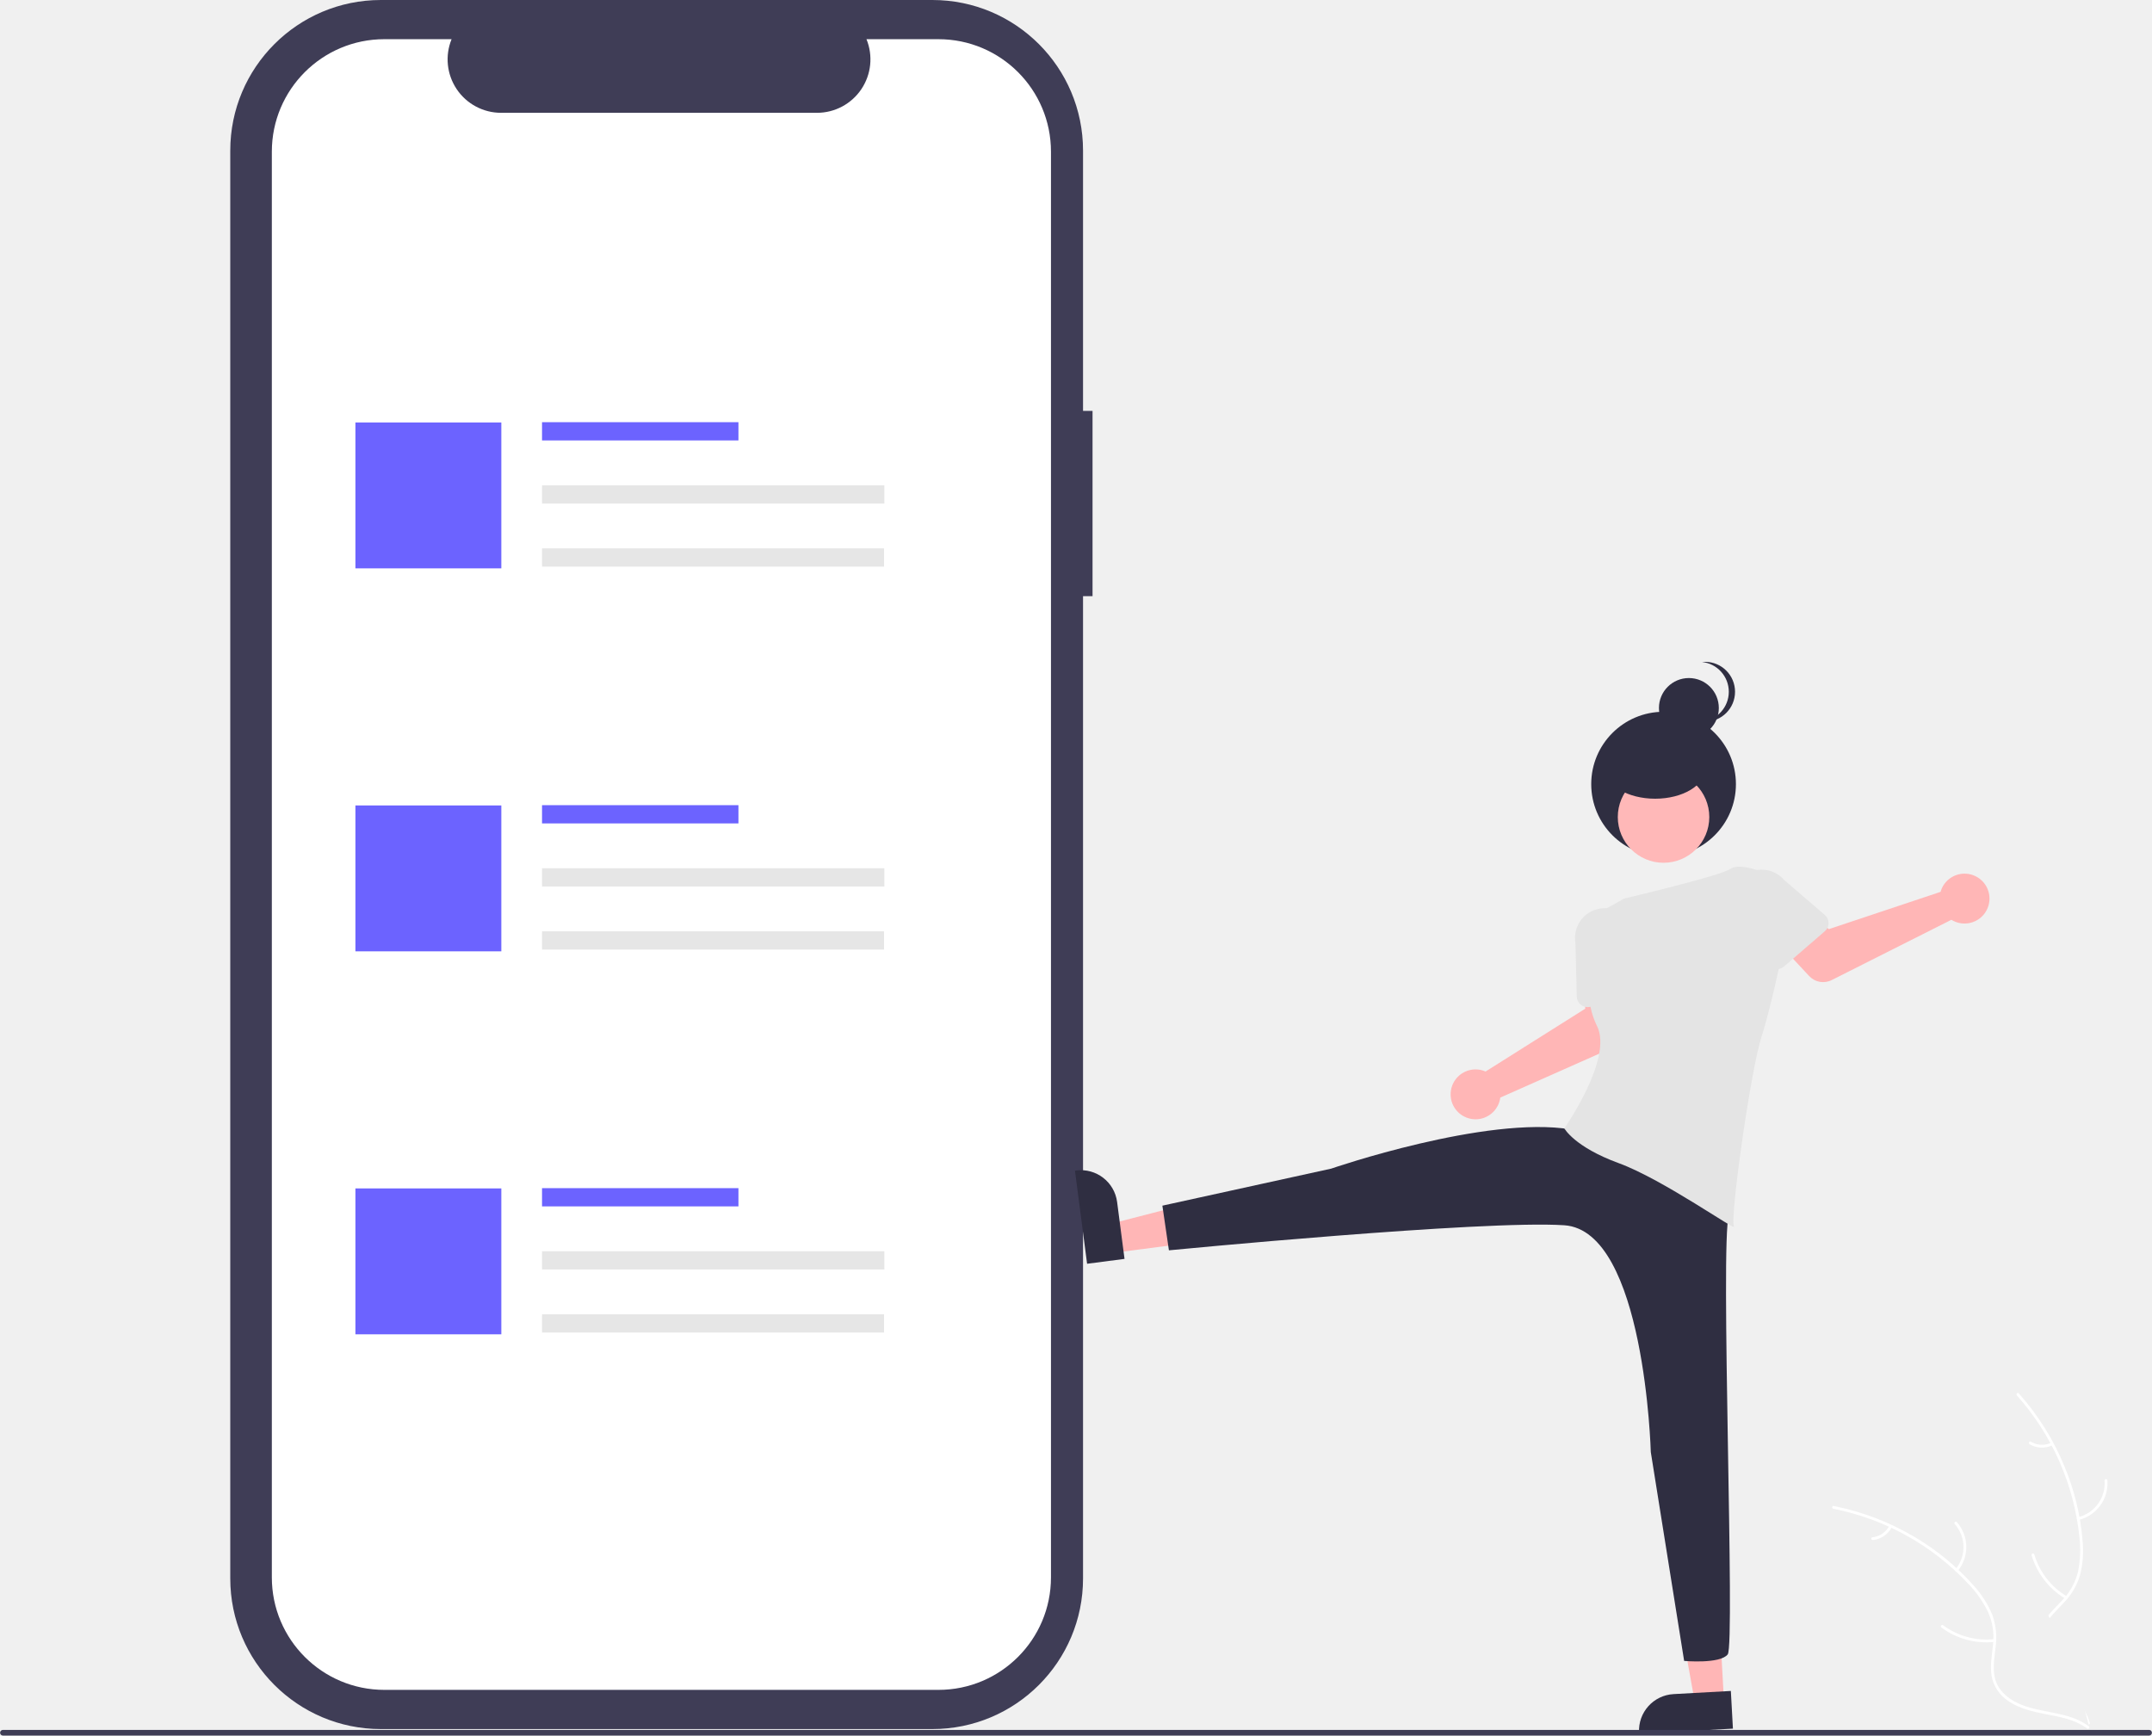
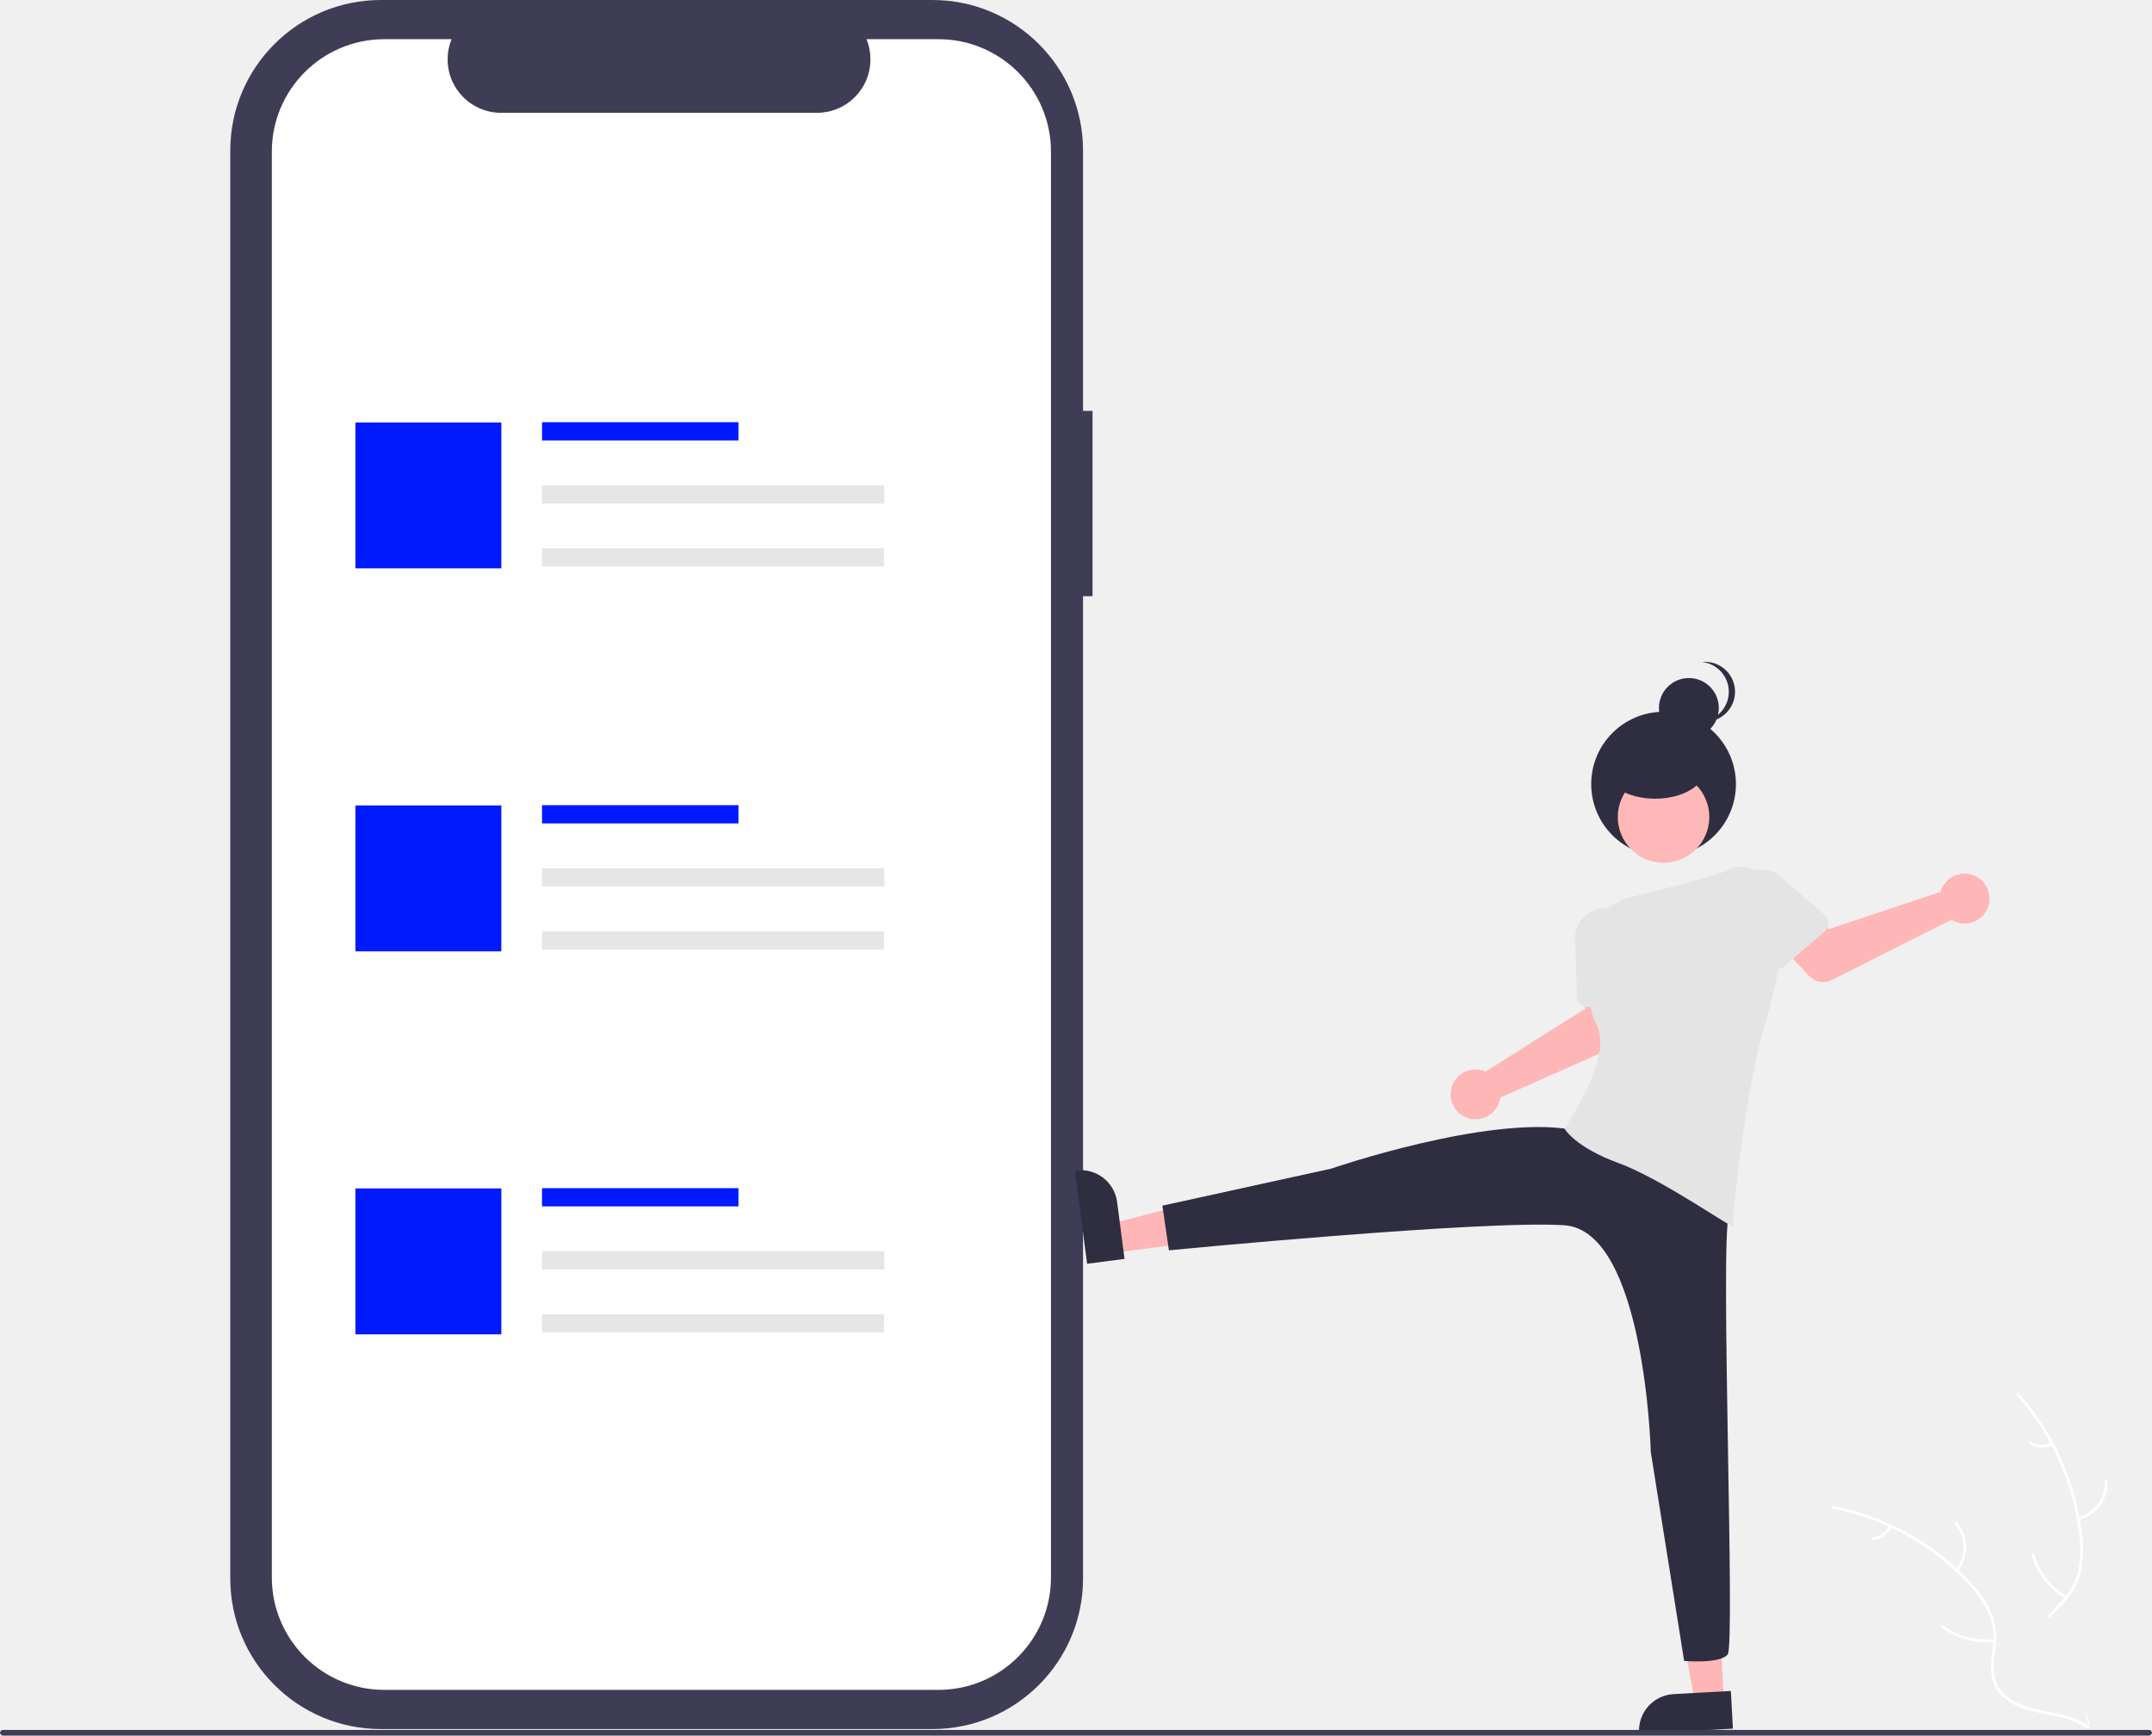
<svg xmlns="http://www.w3.org/2000/svg" id="ab417dfc-6aee-4864-9cf8-52df03cfbca4" data-name="Layer 1" width="905.675" height="730.519" viewBox="0 0 905.675 730.519">
  <path d="M1041.519,733.238c-3.318-26.678-19.851-52.964-45.294-61.646a123.863,123.863,0,0,1-.006,85.04c-3.91,10.575-9.359,21.93-5.682,32.589,2.288,6.632,7.886,11.706,14.142,14.878,6.257,3.173,13.202,4.685,20.059,6.167l1.35,1.116C1036.974,786.802,1044.837,759.916,1041.519,733.238Z" transform="translate(-147.1623 -84.74059)" fill="#f0f0f0" />
  <path d="M995.973,672.097a105.87,105.87,0,0,1,26.319,59.583,45.591,45.591,0,0,1-.519,14.275,26.148,26.148,0,0,1-6.503,12.128c-2.931,3.221-6.303,6.175-8.4,10.052a16.011,16.011,0,0,0-.782,13.071c1.852,5.311,5.501,9.64,9.218,13.749,4.126,4.563,8.484,9.236,10.238,15.285.213.733,1.337.36,1.125-.371-3.051-10.524-13.268-16.502-18.14-25.981-2.273-4.423-3.228-9.558-1.096-14.227,1.864-4.083,5.338-7.133,8.334-10.368a27.903,27.903,0,0,0,6.801-11.622A42.148,42.148,0,0,0,1023.633,733.47a102.712,102.712,0,0,0-7.502-31.213,107.747,107.747,0,0,0-19.374-31.048c-.507-.567-1.287.325-.784.889Z" transform="translate(-147.1623 -84.74059)" fill="#fff" />
  <path d="M1021.973,724.51a15.884,15.884,0,0,0,12.091-16.639c-.06-.76-1.244-.702-1.184.059a14.708,14.708,0,0,1-11.279,15.455c-.742.176-.366,1.3.371,1.125Z" transform="translate(-147.1623 -84.74059)" fill="#fff" />
  <path d="M1016.971,756.646a30.615,30.615,0,0,1-13.671-17.632c-.215-.732-1.34-.36-1.125.371a31.844,31.844,0,0,0,14.264,18.319c.657.39,1.186-.671.533-1.058Z" transform="translate(-147.1623 -84.74059)" fill="#fff" />
  <path d="M1010.391,692a8.991,8.991,0,0,1-8.52-.433c-.652-.398-1.18.663-.533,1.058a10.075,10.075,0,0,0,9.425.499.612.612,0,0,0,.377-.748.595.595,0,0,0-.748-.377Z" transform="translate(-147.1623 -84.74059)" fill="#fff" />
  <path d="M918.672,719.243c.4.26.8.52,1.2.79a118.408,118.408,0,0,1,15.14,11.82c.37.33.74.67,1.1,1.01a124.827,124.827,0,0,1,27.11,37.11,121.222,121.222,0,0,1,6.64,17.18c2.45,8.13,4.46,17.14,9.31,23.79a20.795,20.795,0,0,0,1.62,2h43.83c.1-.05.2-.09.3-.14l1.75.08c-.07-.31-.15-.63-.22-.94-.04-.18-.09-.36-.13-.54-.03-.12-.06-.24-.08-.35-.01-.04-.02-.08-.03-.11-.02-.11-.05-.21-.07-.31q-.66-2.685-1.36-5.37c0-.01,0-.01-.01-.02-3.59-13.63-8.35-27.08-15-39.38-.2-.37-.4-.75-.62-1.12a115.674,115.674,0,0,0-10.39-15.76,102.26,102.26,0,0,0-6.81-7.79,85.037,85.037,0,0,0-21.28-15.94c-15.72-8.3-33.92-11.48-50.72-6.41C919.522,718.973,919.101,719.103,918.672,719.243Z" transform="translate(-147.1623 -84.74059)" fill="#f0f0f0" />
  <path d="M918.77,719.799a105.87,105.87,0,0,1,56.888,31.728,45.591,45.591,0,0,1,8.181,11.71,26.148,26.148,0,0,1,2.109,13.599c-.401,4.336-1.314,8.725-.655,13.084a16.011,16.011,0,0,0,7.245,10.907c4.676,3.126,10.197,4.385,15.638,5.429,6.042,1.159,12.335,2.267,17.377,6.04.611.457,1.285-.517.675-.974-8.773-6.566-20.529-5.188-30.126-9.823-4.478-2.163-8.332-5.688-9.441-10.699-.97-4.382-.033-8.909.412-13.296a27.902,27.902,0,0,0-1.567-13.374,42.148,42.148,0,0,0-7.7-11.981,102.713,102.713,0,0,0-24.782-20.406,107.747,107.747,0,0,0-34.163-13.126c-.746-.148-.832,1.035-.091,1.182Z" transform="translate(-147.1623 -84.74059)" fill="#fff" />
  <path d="M971.086,745.994a15.884,15.884,0,0,0-.364-20.565c-.506-.57-1.416.189-.91.76a14.708,14.708,0,0,1,.299,19.13c-.486.587.491,1.259.974.675Z" transform="translate(-147.1623 -84.74059)" fill="#fff" />
  <path d="M986.441,774.665a30.615,30.615,0,0,1-21.531-5.847c-.613-.455-1.286.519-.675.974a31.844,31.844,0,0,0,22.418,6.039c.759-.084.543-1.25-.212-1.166Z" transform="translate(-147.1623 -84.74059)" fill="#fff" />
  <path d="M942.266,727.01a8.991,8.991,0,0,1-7.064,4.785c-.76.075-.543,1.24.212,1.166a10.075,10.075,0,0,0,7.826-5.276.612.612,0,0,0-.15-.824.595.595,0,0,0-.824.15Z" transform="translate(-147.1623 -84.74059)" fill="#fff" />
  <path d="M606.961,257.688h-3.999V148.143a63.402,63.402,0,0,0-63.402-63.402H307.473a63.402,63.402,0,0,0-63.402,63.402V749.117a63.402,63.402,0,0,0,63.402,63.402H539.56a63.402,63.402,0,0,0,63.402-63.402V335.664h3.999Z" transform="translate(-147.1623 -84.74059)" fill="#3f3d56" />
  <path d="M542.118,101.236h-30.295A22.495,22.495,0,0,1,490.996,132.226H358.037a22.495,22.495,0,0,1-20.827-30.991H308.914A47.348,47.348,0,0,0,261.566,148.583v600.093a47.348,47.348,0,0,0,47.348,47.348H542.118A47.348,47.348,0,0,0,589.466,748.676h0V148.583A47.348,47.348,0,0,0,542.118,101.236Z" transform="translate(-147.1623 -84.74059)" fill="#fff" />
-   <rect x="228.116" y="177.704" width="82.66" height="7.676" fill="#6c63ff" />
+   <rect x="228.116" y="177.704" width="82.66" height="7.676" fill="#0019ff" />
  <rect x="228.116" y="204.259" width="144.069" height="7.676" fill="#e6e6e6" />
  <rect x="228.116" y="230.813" width="143.928" height="7.676" fill="#e6e6e6" />
-   <rect x="149.576" y="177.818" width="61.409" height="61.409" fill="#6c63ff" />
-   <rect x="228.116" y="338.904" width="82.66" height="7.676" fill="#6c63ff" />
+   <rect x="149.576" y="177.818" width="61.409" height="61.409" fill="#0019ff" />
+   <rect x="228.116" y="338.904" width="82.66" height="7.676" fill="#0019ff" />
  <rect x="228.116" y="365.458" width="144.069" height="7.676" fill="#e6e6e6" />
  <rect x="228.116" y="392.012" width="143.928" height="7.676" fill="#e6e6e6" />
-   <rect x="149.576" y="339.018" width="61.409" height="61.409" fill="#6c63ff" />
-   <rect x="228.116" y="500.103" width="82.66" height="7.676" fill="#6c63ff" />
+   <rect x="149.576" y="339.018" width="61.409" height="61.409" fill="#0019ff" />
+   <rect x="228.116" y="500.103" width="82.66" height="7.676" fill="#0019ff" />
  <rect x="228.116" y="526.657" width="144.069" height="7.676" fill="#e6e6e6" />
  <rect x="228.116" y="553.212" width="143.928" height="7.676" fill="#e6e6e6" />
-   <rect x="149.576" y="500.217" width="61.409" height="61.409" fill="#6c63ff" />
+   <rect x="149.576" y="500.217" width="61.409" height="61.409" fill="#0019ff" />
  <polygon points="725.531 715.905 713.29 716.579 704.864 669.683 722.931 668.689 725.531 715.905" fill="#ffb6b6" />
  <path d="M876.469,812.339l-39.471,2.174-.028-.499A15.387,15.387,0,0,1,851.487,797.804l.001-0,24.108-1.327Z" transform="translate(-147.1623 -84.74059)" fill="#2f2e41" />
  <polygon points="468.885 527.295 467.301 515.138 513.439 503.242 515.777 521.184 468.885 527.295" fill="#ffb6b6" />
  <path d="M604.668,616.672l-5.108-39.199.496-.065a15.387,15.387,0,0,1,17.246,13.269l0.0.001,3.12,23.942Z" transform="translate(-147.1623 -84.74059)" fill="#2f2e41" />
  <path d="M770.801,535.202a10.526,10.526,0,0,1,1.562.553l41.954-26.445-.449-12.04L831.95,494.219l2.865,21.237a8,8,0,0,1-4.683,8.382L778.563,546.728a10.497,10.497,0,1,1-7.763-11.525Z" transform="translate(-147.1623 -84.74059)" fill="#ffb6b6" />
  <path d="M812.401,507.633a4.495,4.495,0,0,1-1.645-3.367l-.559-22.579a12.497,12.497,0,0,1,24.613-4.352l7.109,21.515A4.5,4.5,0,0,1,838.417,504.696l-22.392,3.891A4.495,4.495,0,0,1,812.401,507.633Z" transform="translate(-147.1623 -84.74059)" fill="#e4e4e4" />
  <circle cx="700.12" cy="330.043" r="30.449" fill="#2f2e41" />
  <circle cx="710.772" cy="297.995" r="12.6" fill="#2f2e41" />
  <path d="M874.734,375.911a12.601,12.601,0,0,0-11.287-12.532,12.73,12.73,0,0,1,1.312-.068,12.6,12.6,0,0,1,0,25.2,12.749,12.749,0,0,1-1.312-.068A12.601,12.601,0,0,0,874.734,375.911Z" transform="translate(-147.1623 -84.74059)" fill="#2f2e41" />
  <circle cx="700.107" cy="343.896" r="19.254" fill="#ffb8b8" />
  <path d="M879.319,561.498s-.917,22.921-4.584,34.841,2.751,180.621-.458,184.747-18.337,2.751-18.337,2.751l-14.034-87.893s-2.47-93.186-36.394-95.478-166.409,10.544-166.409,10.544l-2.751-18.796,71.056-15.587s65.097-22.463,100.854-16.503S879.319,561.498,879.319,561.498Z" transform="translate(-147.1623 -84.74059)" fill="#2f2e41" />
  <path d="M875.193,450.558c3.667-2.751,12.836.917,12.836.917l10.085,29.798s-5.043,25.672-9.627,39.883-13.416,77.036-11.582,79.787-29.677-19.732-48.472-26.609-22.921-14.67-22.921-14.67,20.629-29.339,13.753-43.092-1.375-29.339-1.375-29.339l-2.751-15.587,15.587-8.71S871.526,453.309,875.193,450.558Z" transform="translate(-147.1623 -84.74059)" fill="#e4e4e4" />
  <ellipse cx="696.578" cy="323.587" rx="21" ry="12.6" fill="#2f2e41" />
  <path d="M964.414,458.576a10.527,10.527,0,0,0-.562,1.559L916.808,475.832,907.779,467.855l-13.819,12.053,14.612,15.674a8,8,0,0,0,9.451,1.689l50.387-25.387a10.497,10.497,0,1,0-3.996-13.309Z" transform="translate(-147.1623 -84.74059)" fill="#ffb6b6" />
  <path d="M915.166,476.695l-17.2,14.856a4.5,4.5,0,0,1-6.741-.995l-12.138-19.133a12.497,12.497,0,0,1,18.964-16.282l17.112,14.74a4.5,4.5,0,0,1,.004,6.814Z" transform="translate(-147.1623 -84.74059)" fill="#e4e4e4" />
  <path d="M1051.647,815.259H148.353a1.191,1.191,0,0,1,0-2.381h903.294a1.191,1.191,0,0,1,0,2.381Z" transform="translate(-147.1623 -84.74059)" fill="#3f3d56" />
</svg>
